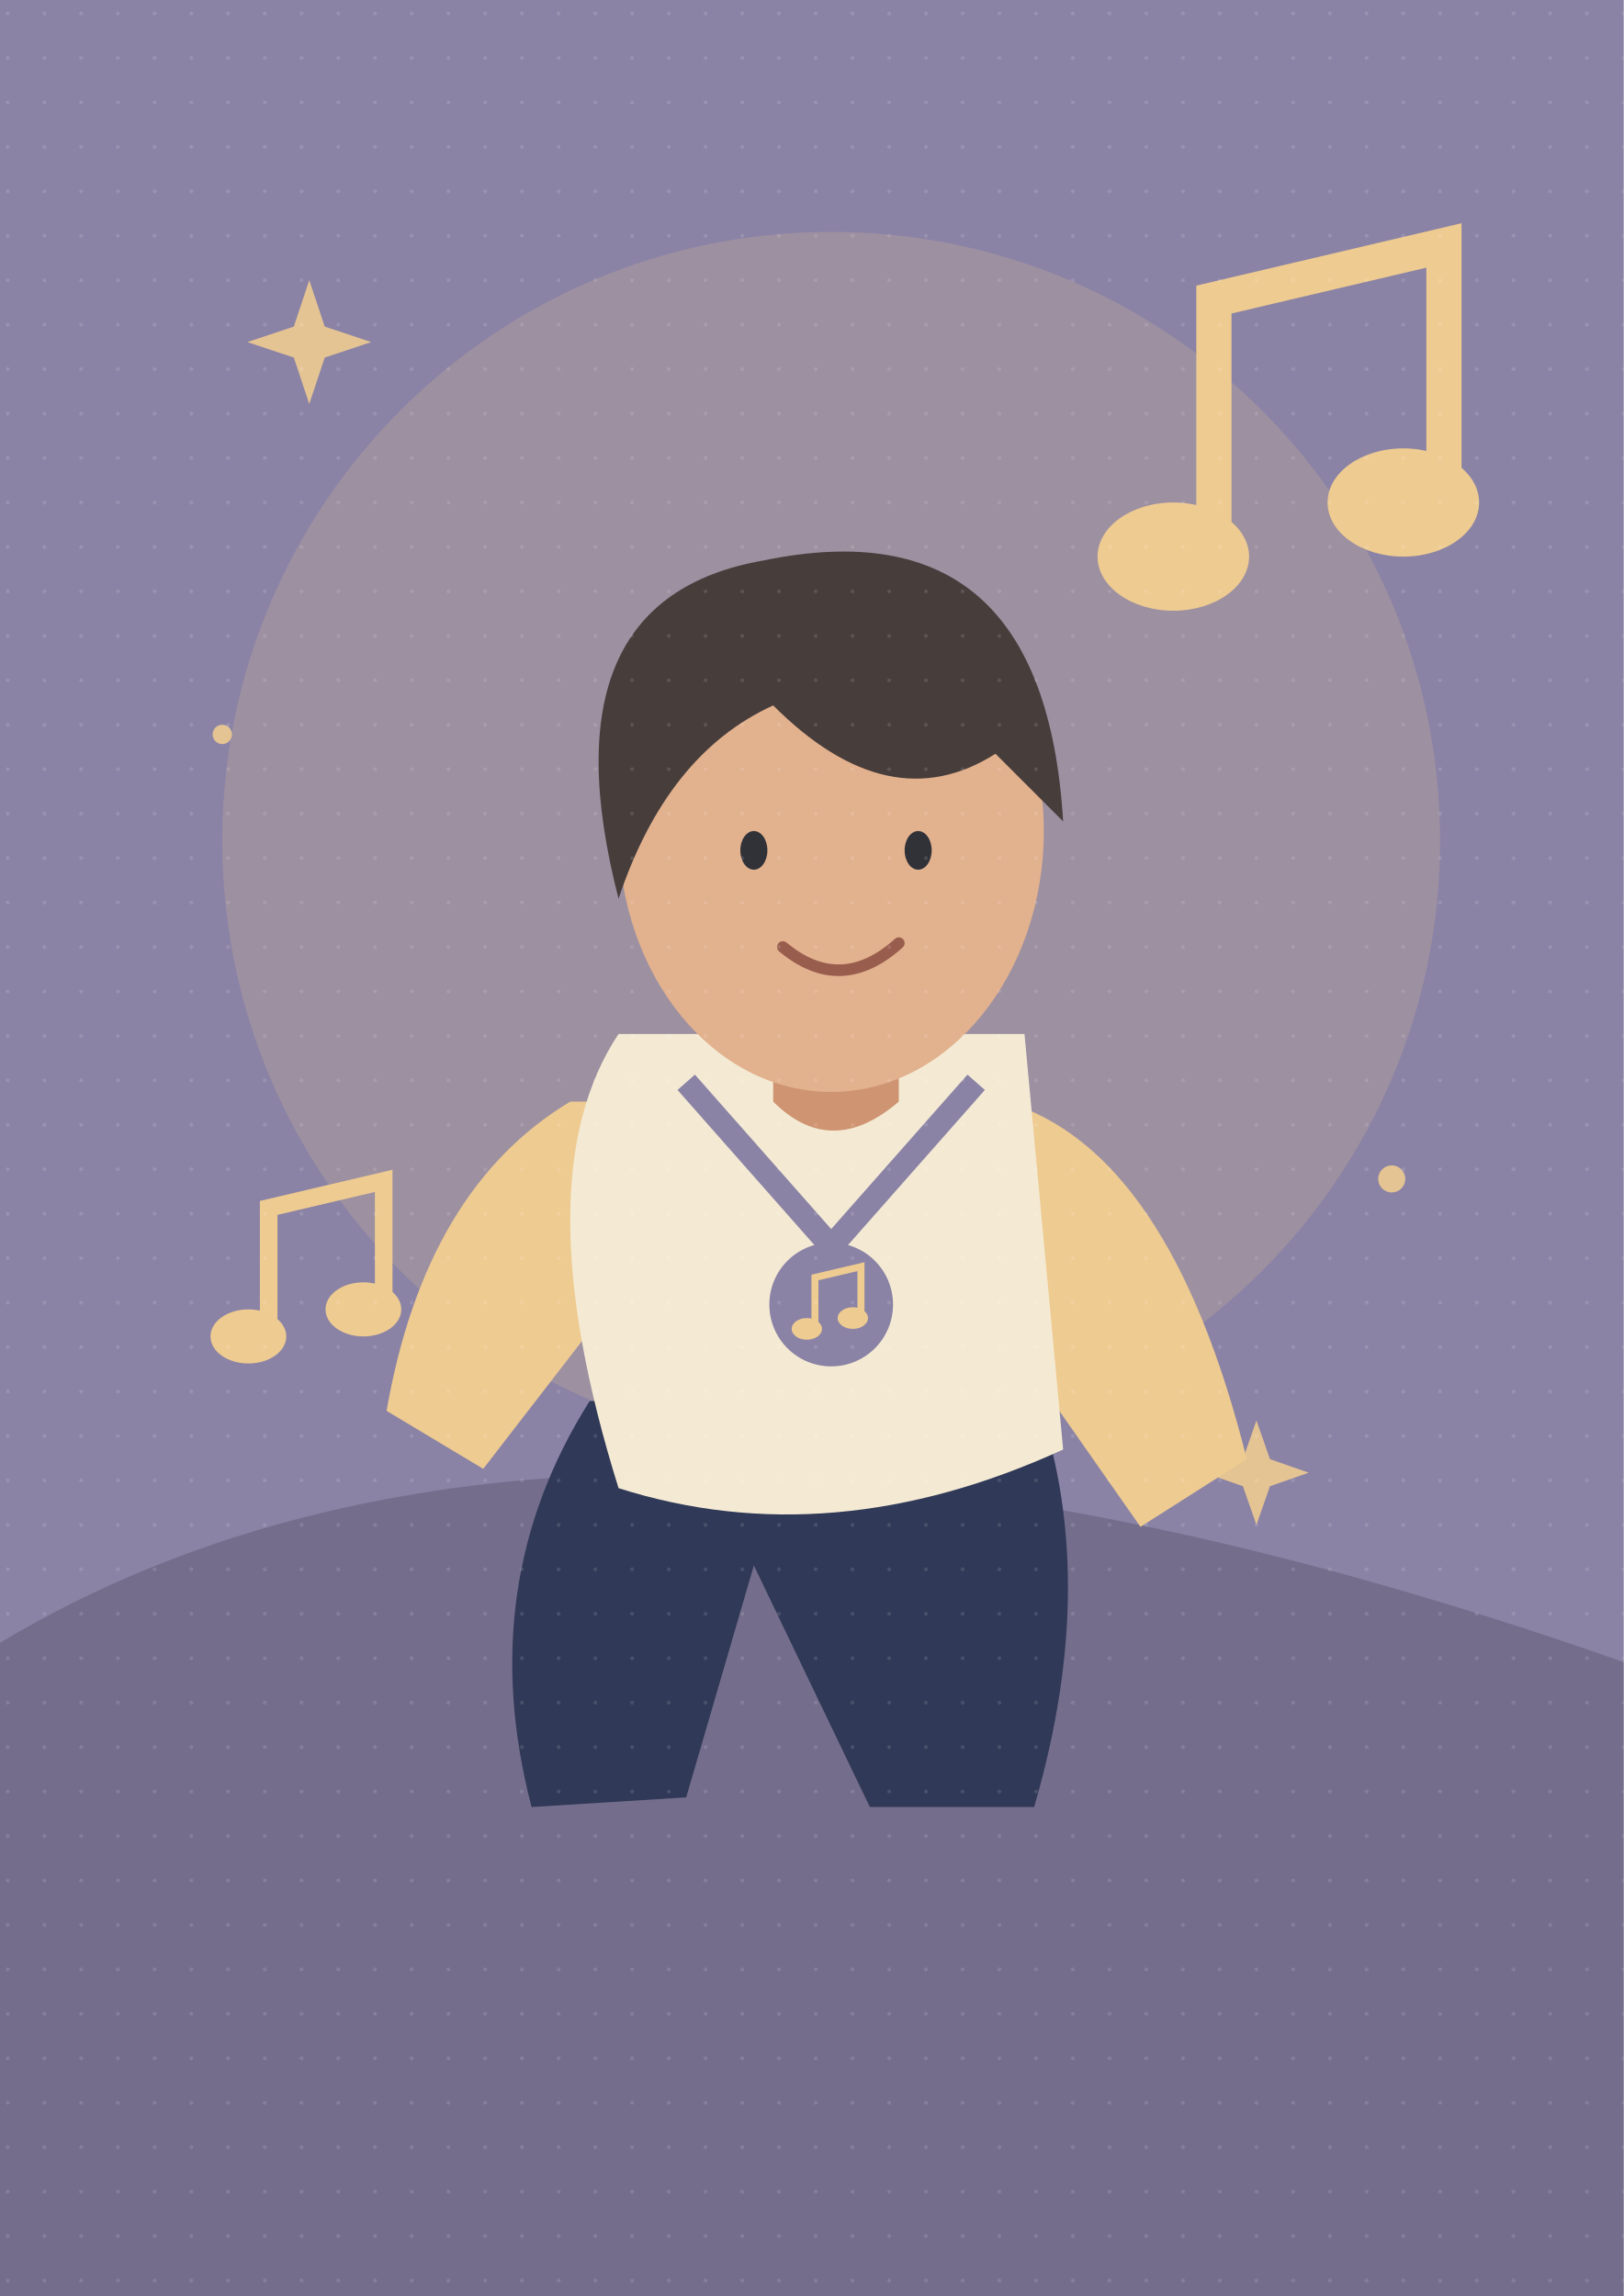
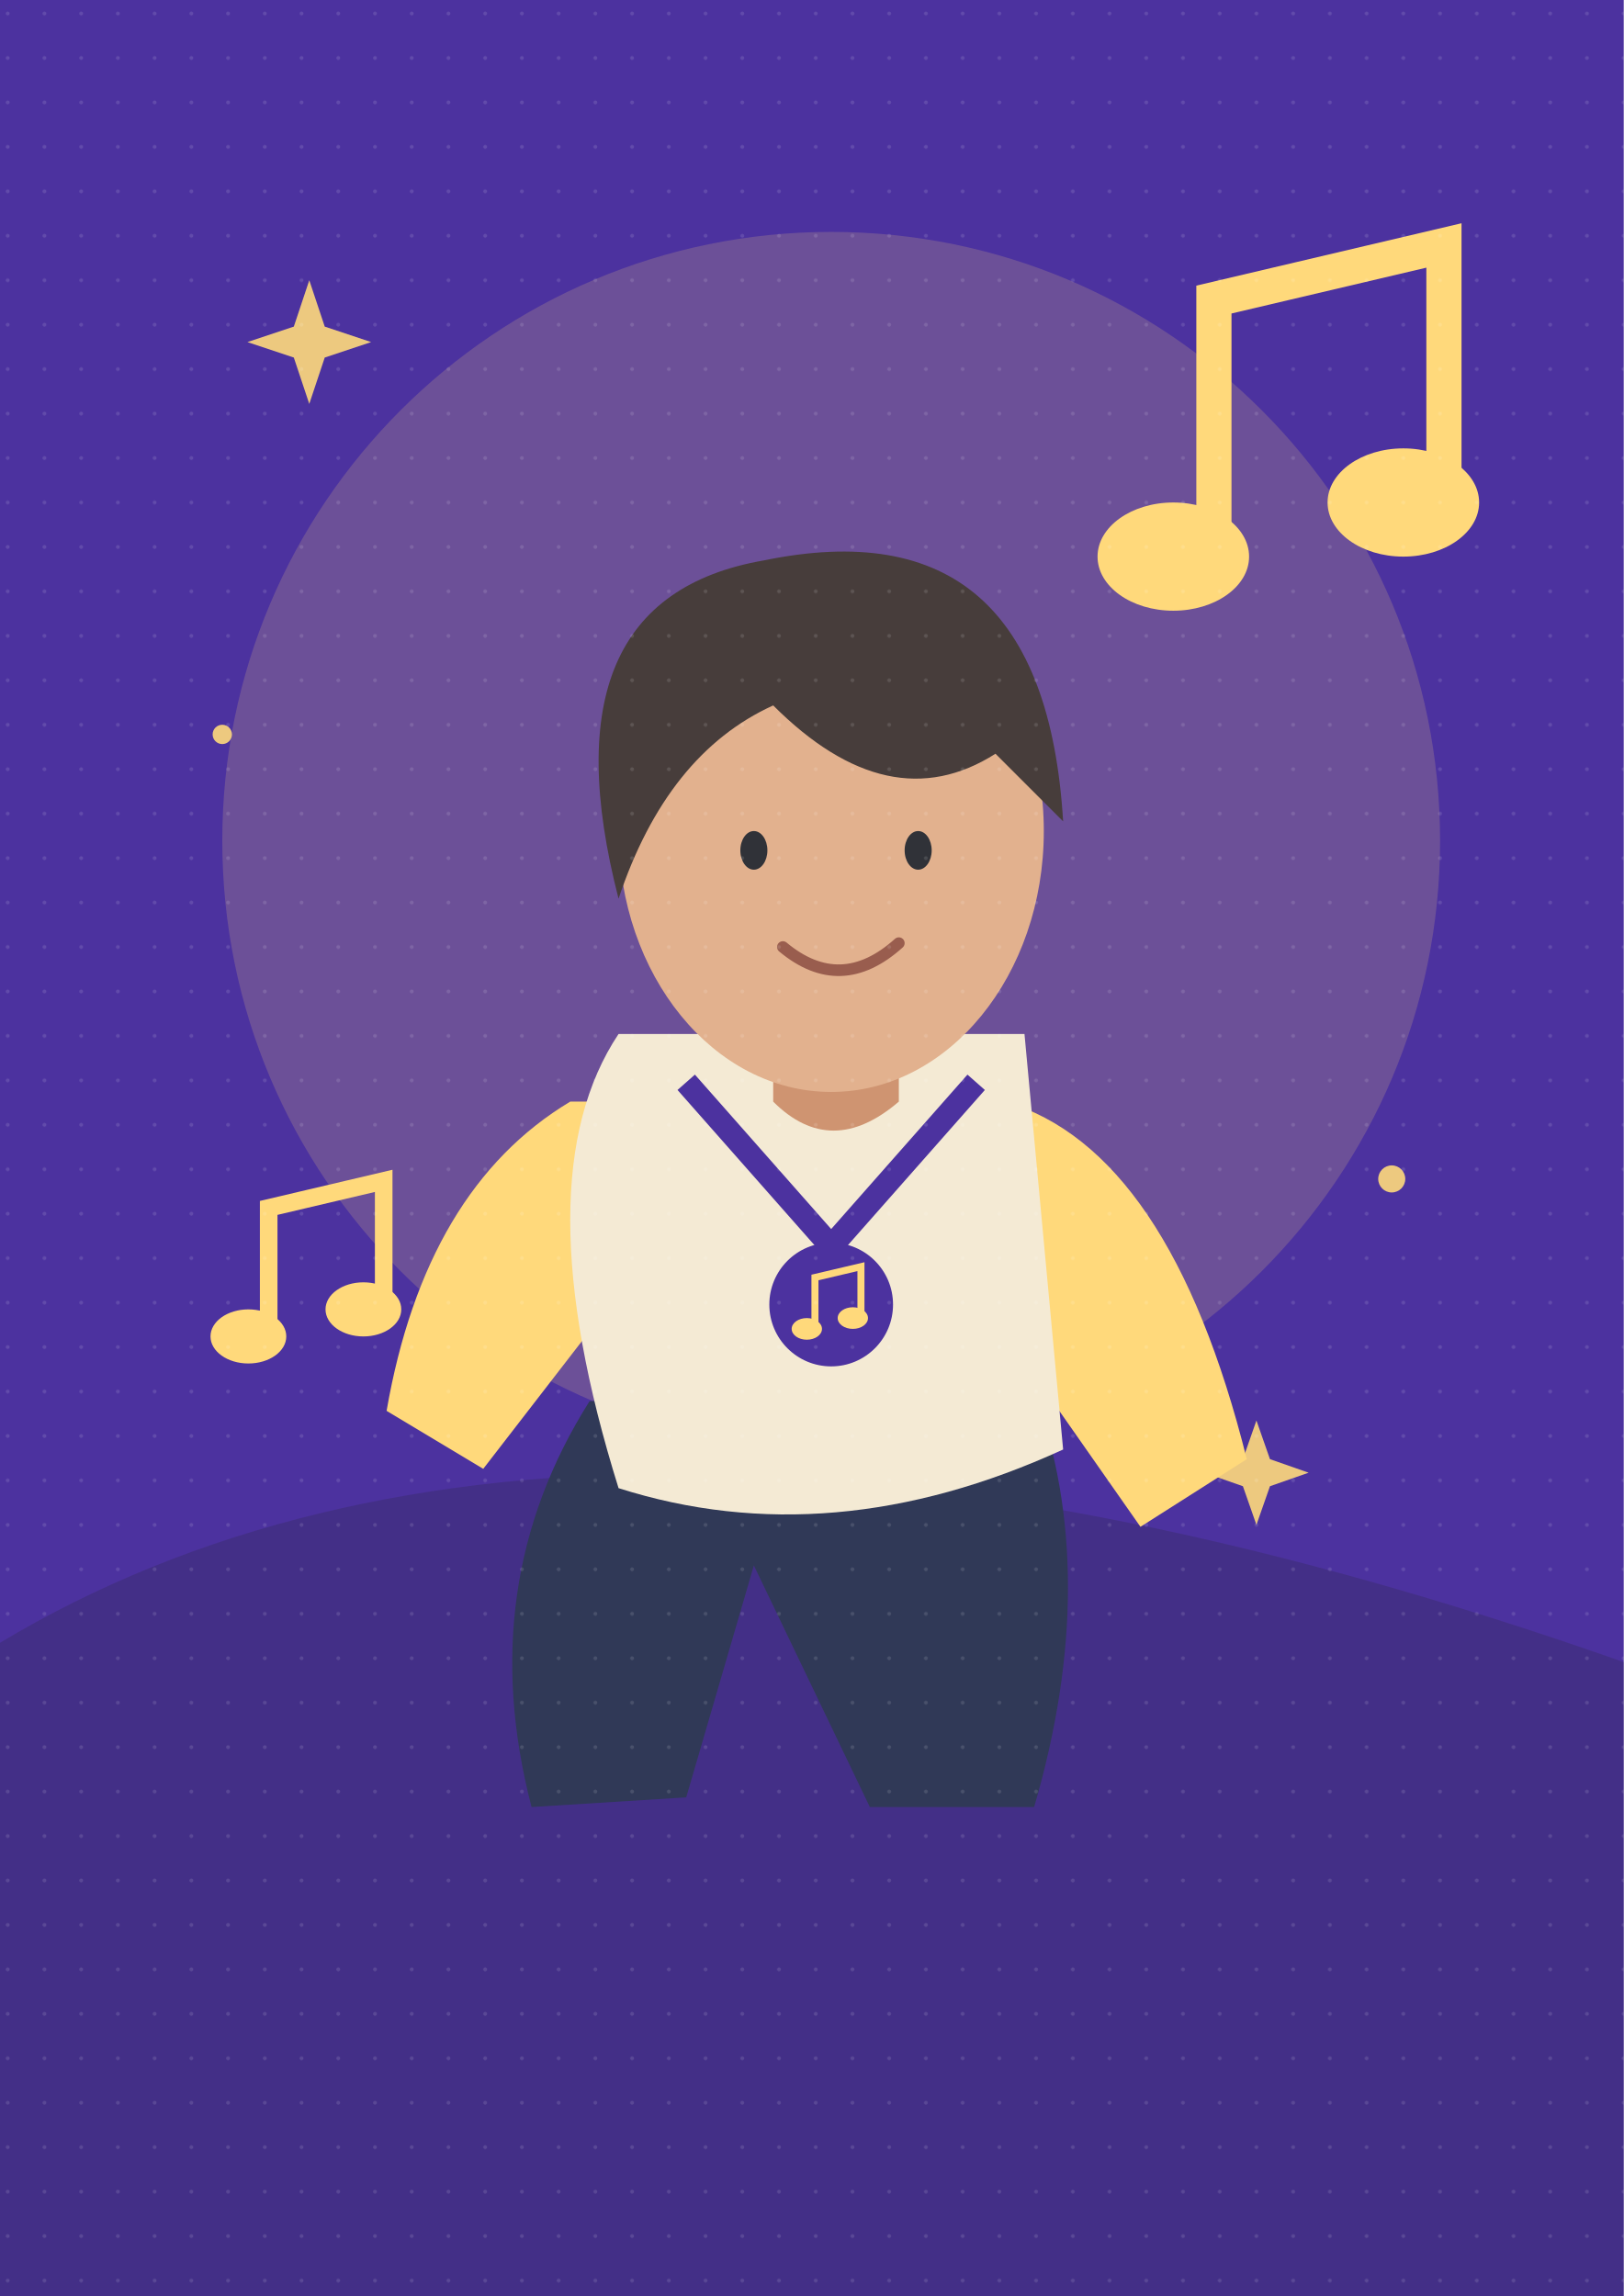
<svg xmlns="http://www.w3.org/2000/svg" width="840" height="1188" viewBox="0 0 840 1188">
  <defs>
    <pattern id="grain" width="19" height="23" patternUnits="userSpaceOnUse">
      <circle cx="4" cy="7" r="1" fill="#fff" opacity=".12" />
    </pattern>
  </defs>
-   <rect width="840" height="1188" fill="#8B83A5" />
-   <circle cx="430" cy="435" r="315" fill="#EECB91" opacity=".18" />
+   <rect width="840" height="1188" fill="#4C329F" />
+   <circle cx="430" cy="435" r="315" fill="#FFD97B" opacity=".18" />
  <path d="M0 850Q300 670 840 860V1188H0Z" fill="#252532" opacity=".22" />
-   <g color="#EECB91">
+   <g color="#FFD97B">
    <g transform="translate(670 225) scale(1.4)">
      <path d="M-30 40V-50L55-70V20" fill="none" stroke="currentColor" stroke-width="13" />
      <ellipse cx="-45" cy="45" rx="28" ry="20" fill="currentColor" />
      <ellipse cx="40" cy="25" rx="28" ry="20" fill="currentColor" />
    </g>
    <g transform="translate(160 660) scale(.7)">
      <path d="M-30 40V-50L55-70V20" fill="none" stroke="currentColor" stroke-width="13" />
      <ellipse cx="-45" cy="45" rx="28" ry="20" fill="currentColor" />
      <ellipse cx="40" cy="25" rx="28" ry="20" fill="currentColor" />
    </g>
  </g>
-   <g fill="#EECB91" opacity=".9">
+   <g fill="#FFD97B" opacity=".9">
    <path d="M160 145l8 24 24 8-24 8-8 24-8-24-24-8 24-8Z" />
    <circle cx="115" cy="380" r="5" />
    <circle cx="720" cy="610" r="7" />
    <path d="M650 735l7 20 20 7-20 7-7 20-7-20-20-7 20-7Z" />
  </g>
  <g transform="translate(430 580)">
    <path d="M-125 145Q-185 240-155 355L-75 350L-40 230L20 355L105 355Q140 235 105 140Z" fill="#303957" />
-     <path d="M-135-10Q-210 35-230 150L-180 180L-95 70L90 110L160 210L215 175Q175 15 90-10Z" fill="#EECB91" />
+     <path d="M-135-10Q-210 35-230 150L-180 180L-95 70L90 110L160 210L215 175Q175 15 90-10Z" fill="#FFD97B" />
    <path d="M-110-45Q-160 30-110 190Q0 225 120 170L100-45Z" fill="#F4EAD4" />
    <path d="M-30-60V-10Q0 20 35-10V-60" fill="#CF9471" />
    <ellipse cy="-150" rx="110" ry="135" fill="#E2B18E" />
    <path d="M-110-115Q-150-270-35-290Q110-320 120-155L85-190Q30-155-30-215Q-85-190-110-115" fill="#473D3B" />
    <ellipse cx="-40" cy="-140" rx="7" ry="10" fill="#303238" />
    <ellipse cx="45" cy="-140" rx="7" ry="10" fill="#303238" />
    <path d="M-25-90Q5-65 35-92" fill="none" stroke="#995D4E" stroke-width="6" stroke-linecap="round" />
-     <path d="M-75-20L0 65L75-20" fill="none" stroke="#8B83A5" stroke-width="12" />
-     <circle cy="95" r="32" fill="#8B83A5" />
-     <g color="#EECB91" transform="translate(0 95) scale(.28)">
+     <path d="M-75-20L0 65L75-20" fill="none" stroke="#4C329F" stroke-width="12" />
+     <circle cy="95" r="32" fill="#4C329F" />
+     <g color="#FFD97B" transform="translate(0 95) scale(.28)">
      <path d="M-30 40V-50L55-70V20" fill="none" stroke="currentColor" stroke-width="13" />
      <ellipse cx="-45" cy="45" rx="28" ry="20" fill="currentColor" />
      <ellipse cx="40" cy="25" rx="28" ry="20" fill="currentColor" />
    </g>
  </g>
  <rect width="840" height="1188" fill="url(#grain)" />
</svg>
